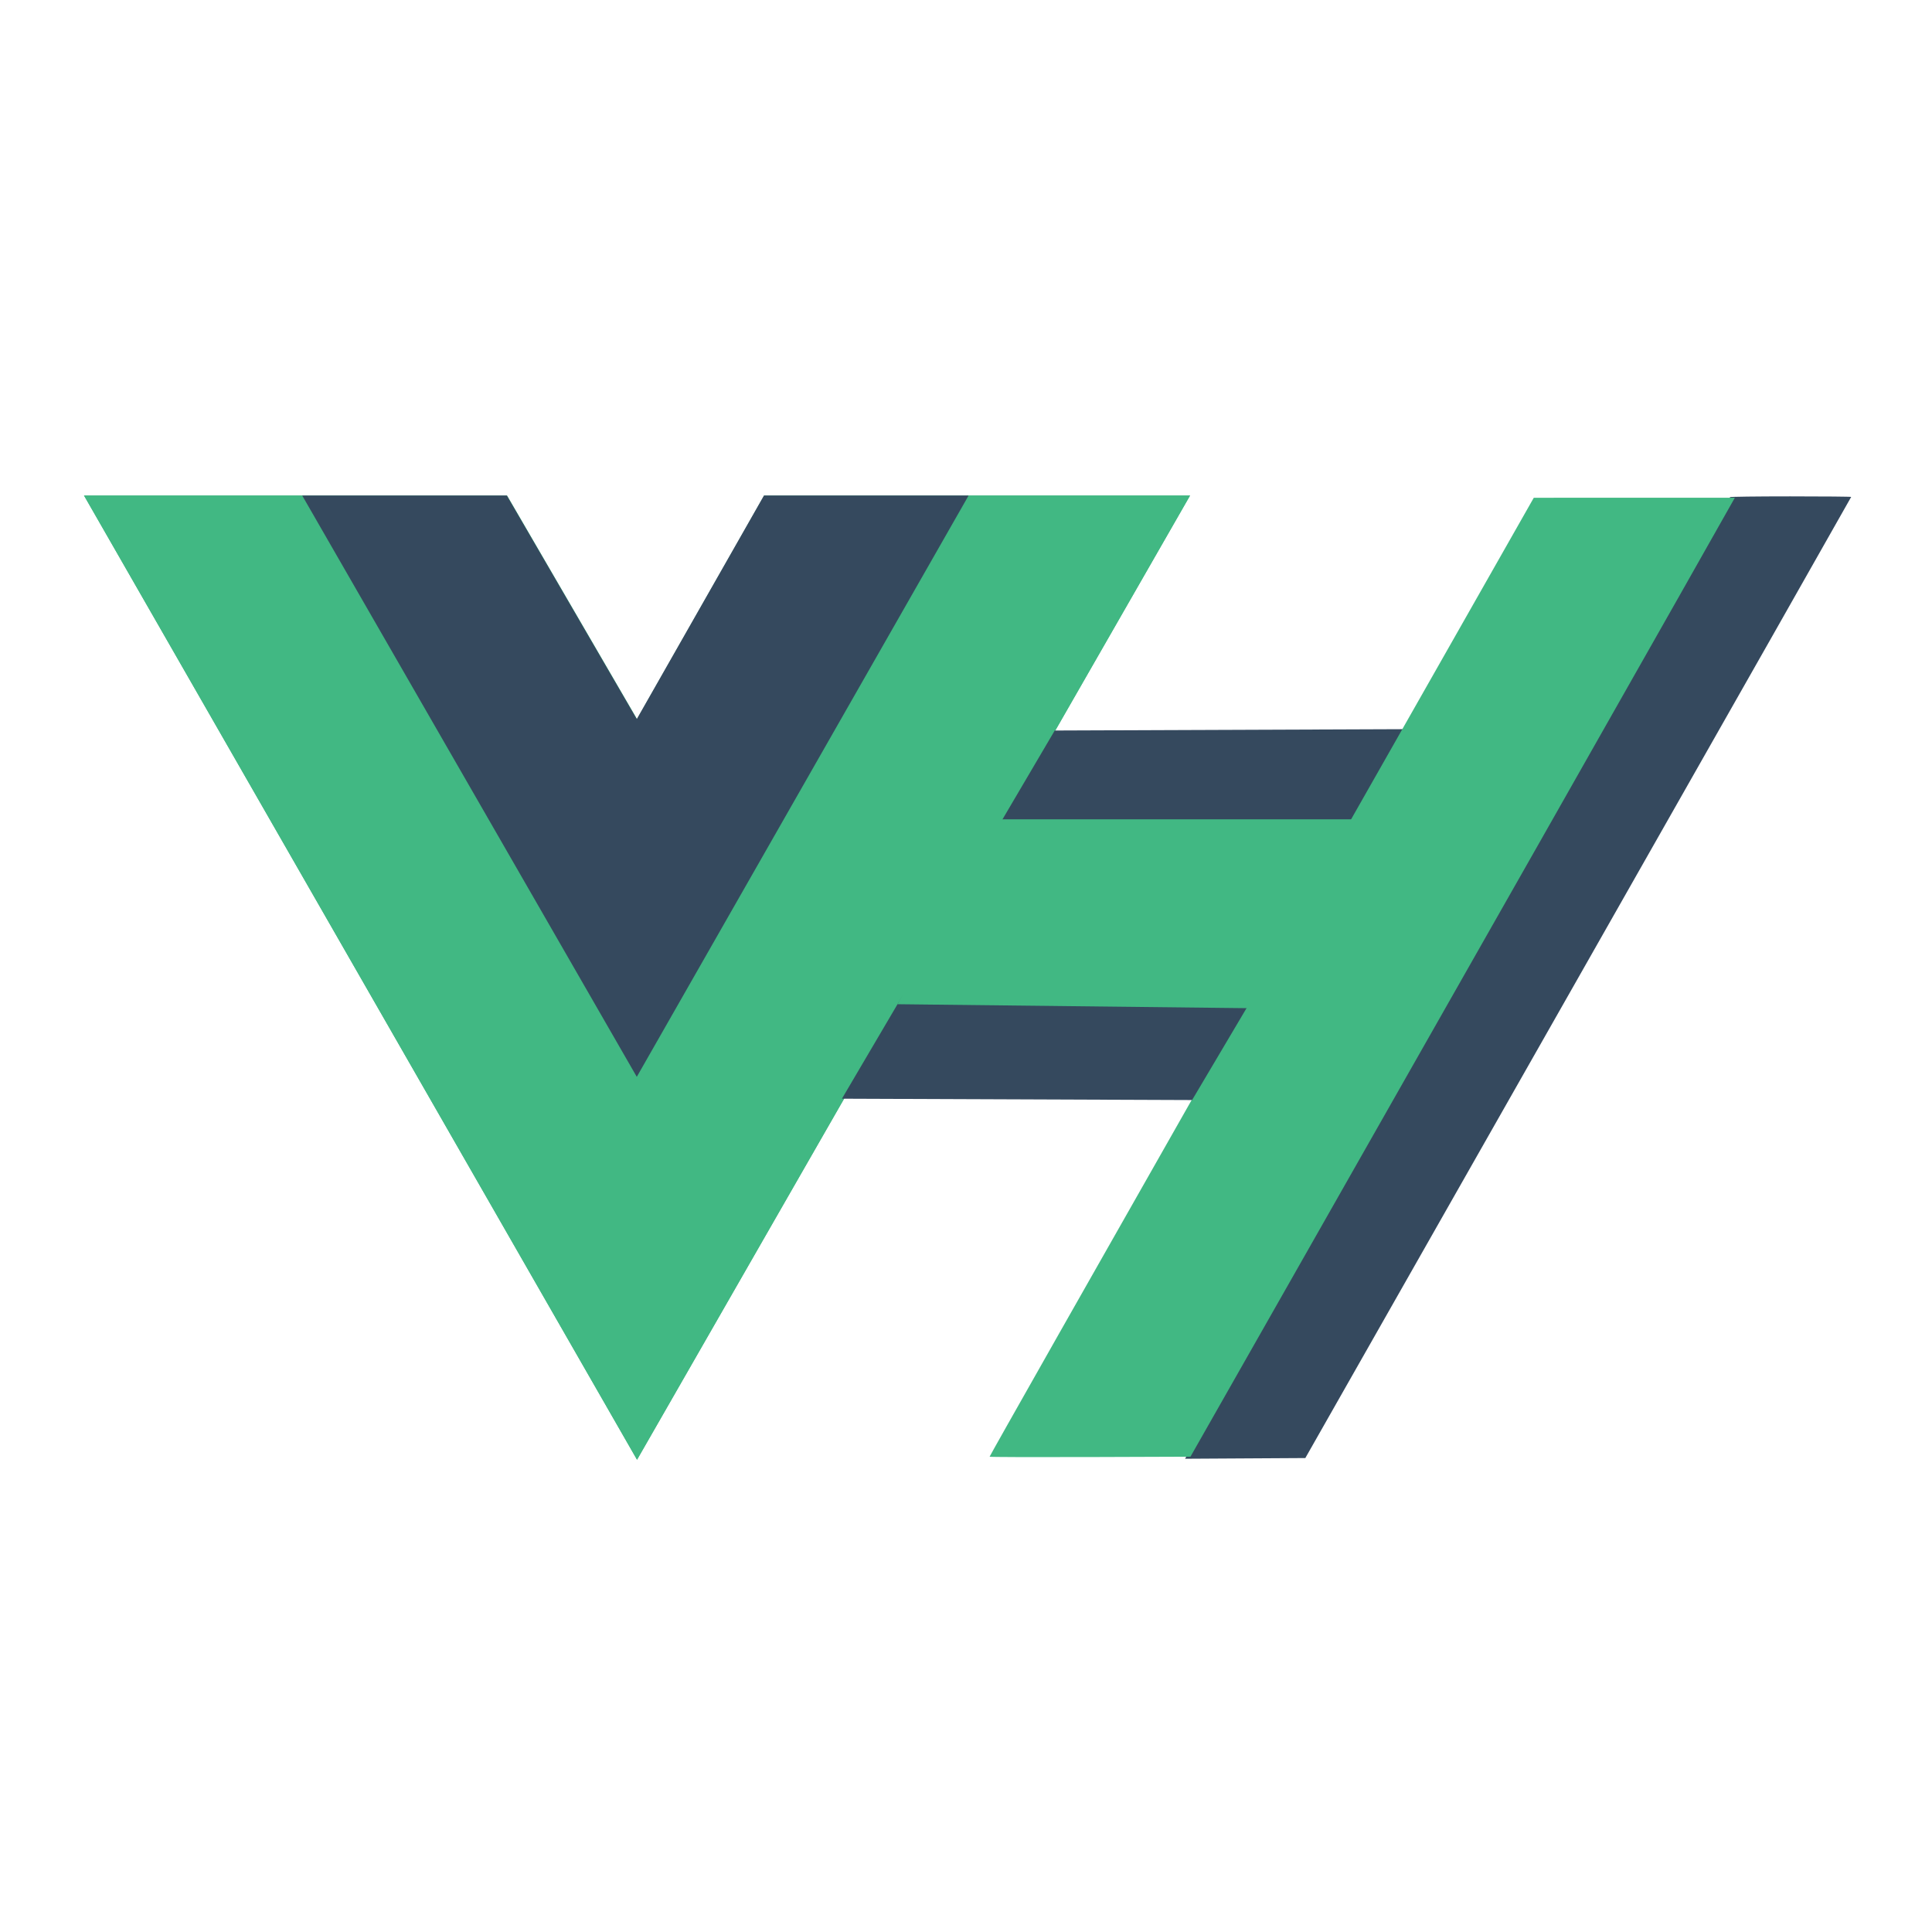
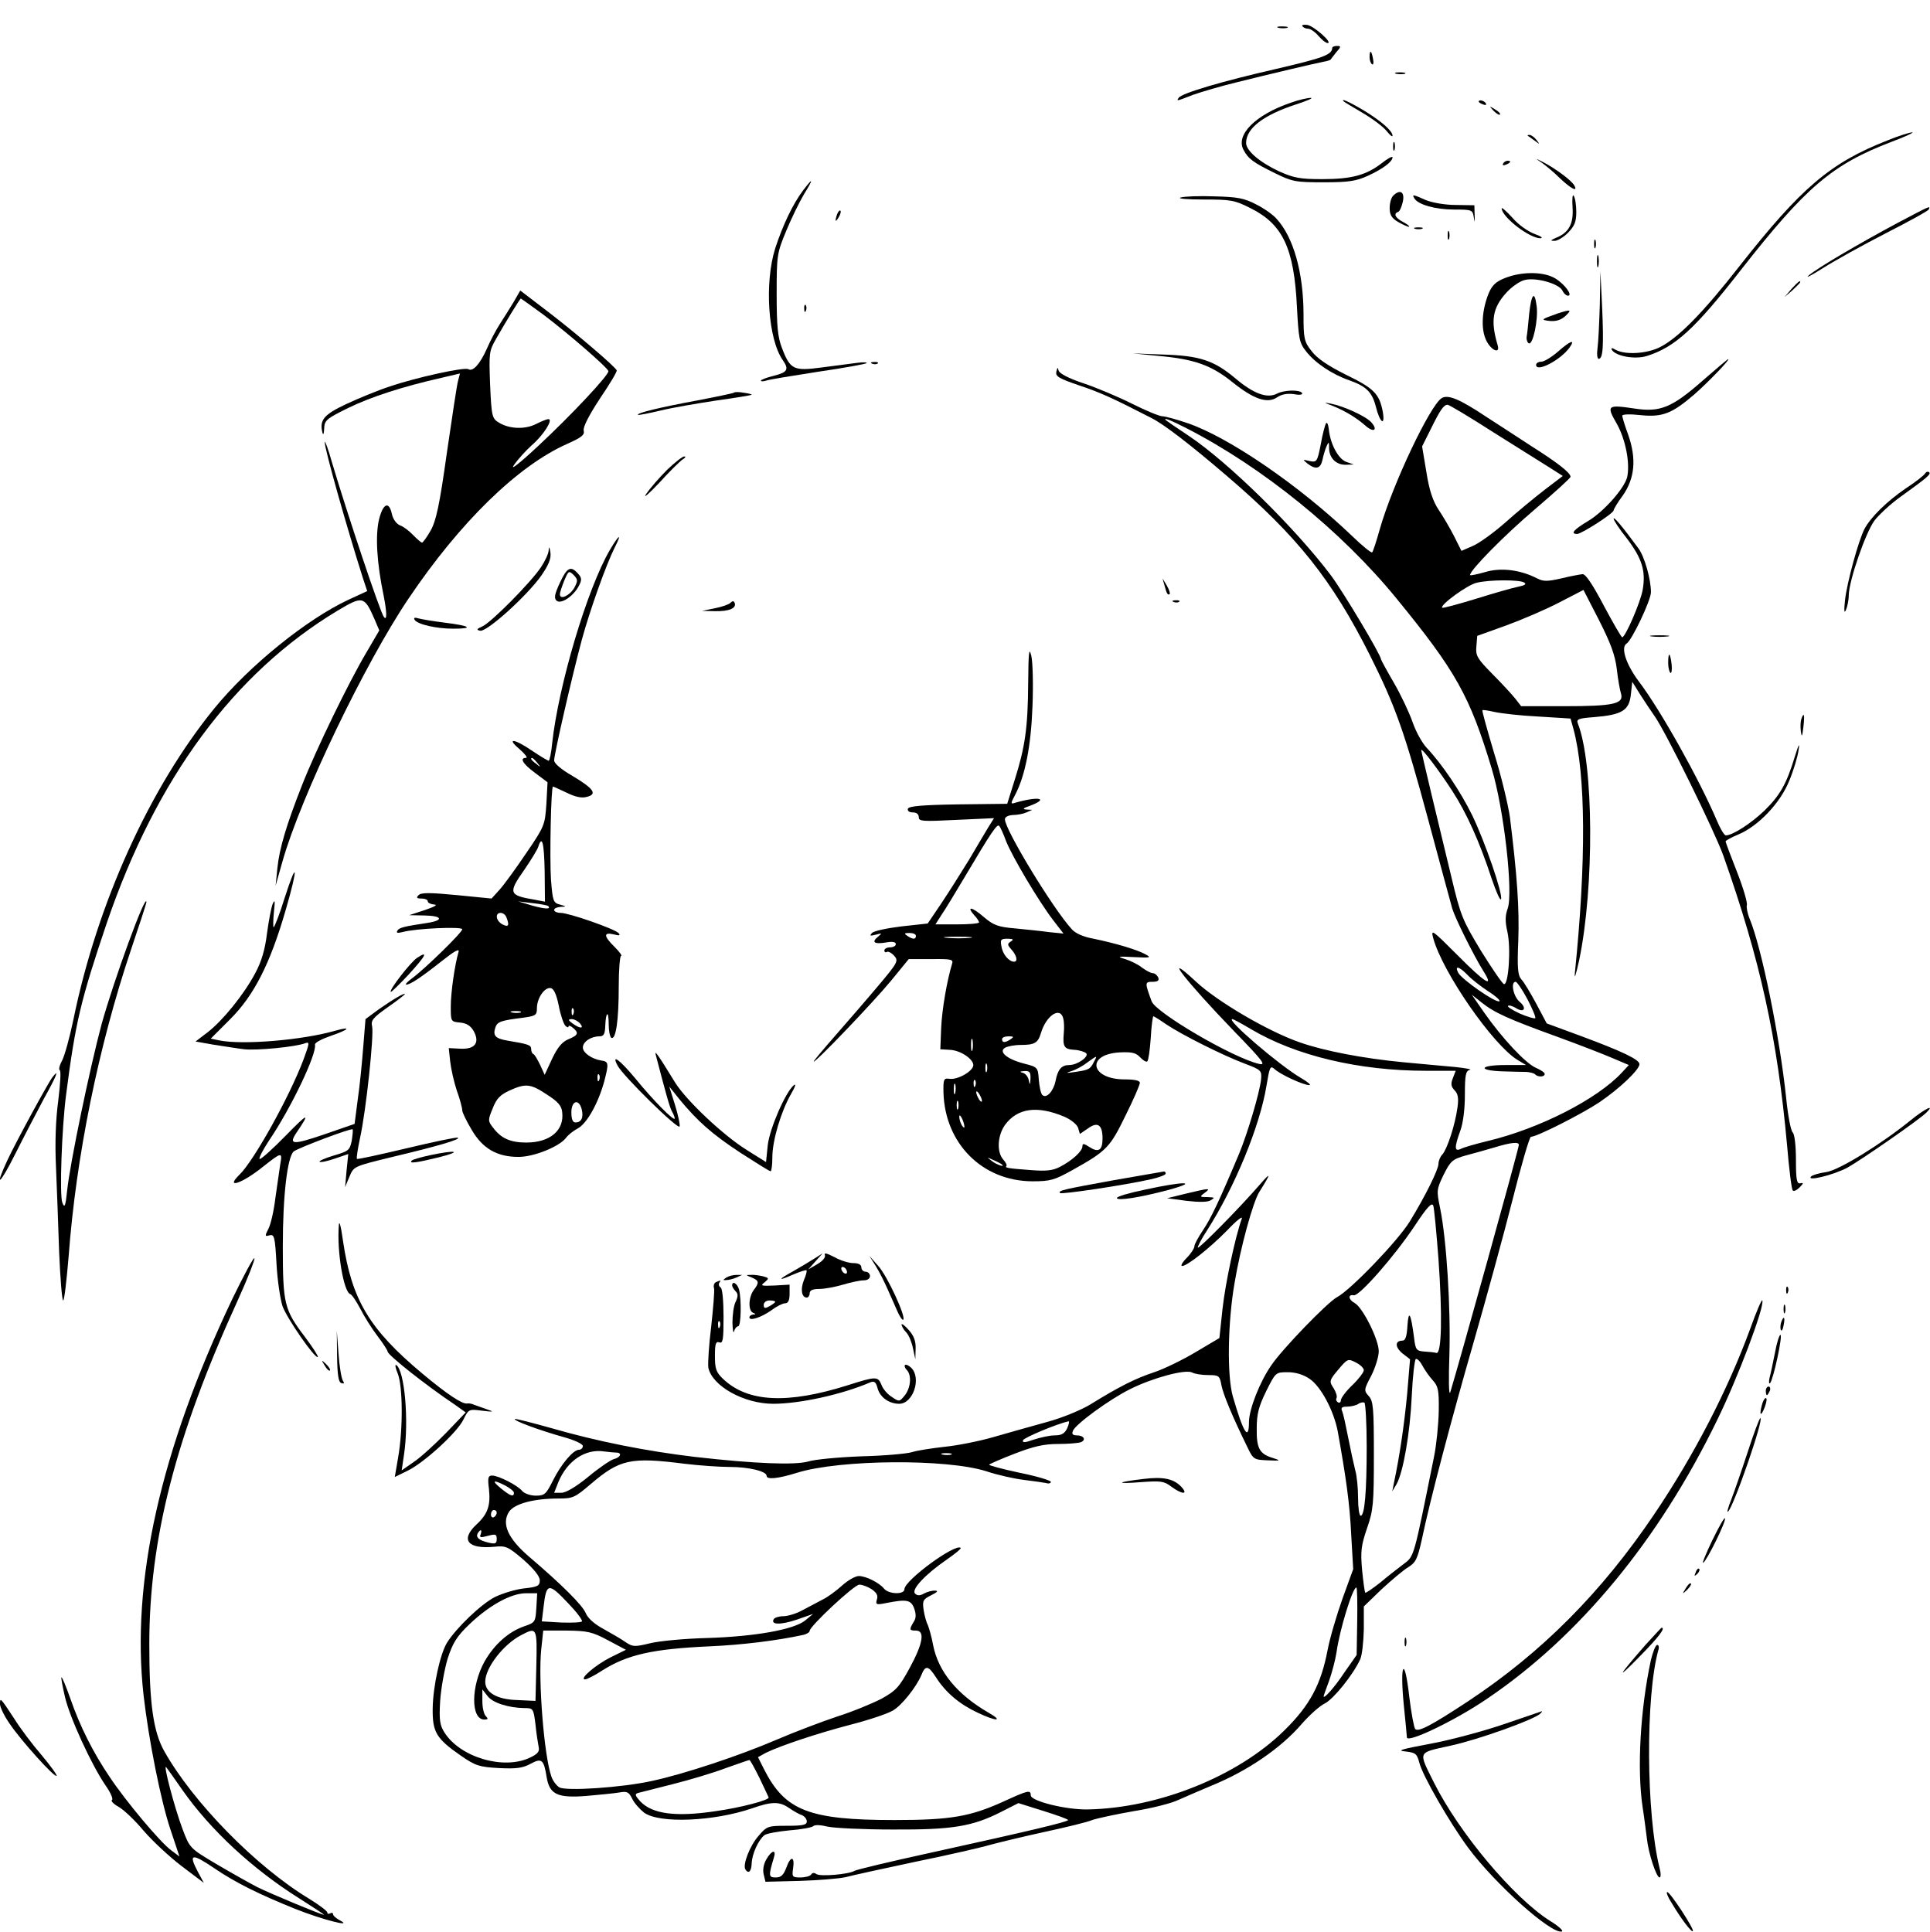
- <svg xmlns="http://www.w3.org/2000/svg" width="1200" height="1200" class="icon" viewBox="0 0 3280.944 2800">
-   <path fill="#41b883" d="M1645.332 601.004h375.675L1081.82 2238.478 142.636 601.004h718.477l220.708 379.704 216.013-379.704z" />
-   <path fill="#41b883" d="M142.636 601.004l939.185 1637.474 939.186-1637.474h-375.675l-563.51 982.484-568.208-982.484z" />
-   <path fill="#35495e" d="M513.188 601.004l568.207 987.23 563.511-987.23h-347.498l-216.013 379.704-220.708-379.704zM1607.792 1311.83l594.678 2.293 187.353-316.325-598.662 2.292zM2198.506 1909.57C2867.436 732.7 2939.502 605.426 2937.874 603.78c-.715-.723 45.303-1.314 102.262-1.314s103.562.428 103.562.951c0 .523-208.57 367.978-463.491 816.567L2216.715 2235.6l-102.1.596-102.102.596z" />
-   <path fill="#41b883" d="M1680.563 2233.328c0-1.34 168.208-298.145 440.375-777.048a4135645.775 4135645.775 0 00337.619-594.19l146.13-257.25 170.746-.04 170.747-.04-5.536 9.741c-3.044 5.358-43.727 77.302-90.407 159.875-85.356 150.992-337.562 595.163-656.602 1156.373l-172 302.559-170.536.588c-93.795.322-170.536.069-170.536-.567z" />
-   <path fill="#35495e" d="M1429.783 1625.351l594.679 2.292 187.353-316.324-598.662 2.292z" />
-   <path fill="#41b883" d="M1524.207 1464.903l608.285 6.877 173.746-320.909h-619.072z" />
+ <svg xmlns="http://www.w3.org/2000/svg" version="1.0" width="672pt" height="673pt" viewBox="0 0 672 673" preserveAspectRatio="xMidYMid meet">
+   <g transform="translate(0,673) scale(0.1,-0.1)" fill="#000000" stroke="none">
+     <path d="M4536 6639 c3 -5 12 -9 20 -9 8 0 24 -11 36 -25 12 -14 26 -25 32 -25 19 0 -46 58 -70 63 -13 2 -21 0 -18 -4z" />
+     <path d="M4453 6633 c9 -2 23 -2 30 0 6 3 -1 5 -18 5 -16 0 -22 -2 -12 -5z" />
+     <path d="M4640 6563 c-1 -24 -32 -35 -195 -73 -188 -43 -331 -85 -340 -101 -8 -12 -8 -12 51 11 29 10 96 30 150 43 120 30 273 66 304 72 13 2 23 6 24 7 1 2 10 13 20 26 17 19 17 22 3 22 -10 0 -17 -3 -17 -7z" />
+     <path d="M4770 6531 c0 -11 4 -22 9 -25 4 -3 6 6 3 19 -5 30 -12 33 -12 6z" />
+     <path d="M4863 6473 c9 -2 23 -2 30 0 6 3 -1 5 -18 5 -16 0 -22 -2 -12 -5z" />
+     <path d="M4495 6372 c-123 -42 -192 -112 -164 -164 17 -32 34 -44 109 -81 61 -30 72 -32 170 -32 88 0 113 4 155 23 52 24 85 49 85 64 0 5 -17 -4 -37 -20 -54 -42 -105 -56 -208 -56 -77 0 -98 4 -150 27 -68 32 -115 72 -115 99 0 51 60 97 173 134 40 13 63 23 52 23 -11 0 -43 -7 -70 -17z" />
+     <path d="M4681 6376 c2 -2 32 -20 66 -40 34 -20 71 -48 82 -62 12 -15 21 -22 21 -17 0 17 -38 50 -98 87 -50 30 -87 47 -71 32z" />
+     <path d="M5150 6376 c0 -2 7 -7 16 -10 8 -3 12 -2 9 4 -6 10 -25 14 -25 6z" />
+     <path d="M5202 6344 c10 -10 20 -16 22 -13 3 3 -5 11 -17 18 -21 13 -21 12 -5 -5z" />
+     <path d="M6574 6241 c-199 -78 -300 -164 -514 -436 -129 -165 -214 -251 -278 -284 -45 -23 -120 -28 -154 -10 -14 8 -18 8 -14 0 14 -22 81 -34 122 -21 98 31 167 94 326 298 228 291 319 369 526 448 48 18 80 33 72 33 -8 0 -47 -12 -86 -28z" />
+     <path d="M5321 6257 c2 -1 13 -9 24 -17 19 -14 19 -14 6 3 -7 9 -18 17 -24 17 -6 0 -8 -1 -6 -3z" />
+     <path d="M4852 6220 c0 -14 2 -19 5 -12 2 6 2 18 0 25 -3 6 -5 1 -5 -13z" />
+     <path d="M5370 6163 c14 -10 42 -33 62 -53 39 -37 65 -51 51 -26 -9 17 -64 58 -108 81 -30 15 -30 15 -5 -2z" />
+     <path d="M5235 6160 c-3 -6 1 -7 9 -4 18 7 21 14 7 14 -6 0 -13 -4 -16 -10z" />
+     <path d="M2798 6068 c-36 -47 -72 -123 -98 -203 -38 -120 -25 -316 26 -389 23 -33 17 -43 -31 -55 -25 -6 -45 -14 -45 -17 0 -3 8 -3 18 0 10 4 92 17 181 31 90 13 166 27 169 30 4 3 -12 4 -33 1 -22 -3 -78 -10 -123 -16 -98 -13 -110 -8 -139 69 -14 36 -18 75 -18 186 0 135 1 143 33 220 18 44 46 101 62 128 34 55 33 61 -2 15z" />
+     <path d="M4852 6048 c-7 -7 -12 -26 -12 -43 0 -23 7 -35 29 -48 16 -9 33 -17 38 -17 4 1 -4 8 -19 16 -29 15 -36 30 -18 36 5 2 12 18 16 36 7 34 -10 44 -34 20z" />
+     <path d="M5477 6008 c4 -58 -13 -89 -59 -107 -18 -8 -19 -10 -5 -10 10 -1 32 12 48 28 23 24 29 38 29 73 0 24 -4 49 -9 56 -4 7 -6 -10 -4 -40z" />
+     <path d="M4112 6042 c-13 -4 23 -7 80 -7 94 0 108 -2 163 -30 113 -56 152 -140 162 -343 6 -112 8 -126 32 -156 31 -40 90 -80 151 -101 59 -21 79 -41 92 -92 14 -56 33 -70 24 -17 -12 62 -30 81 -129 129 -64 32 -100 57 -119 82 -26 33 -28 44 -28 127 0 146 -35 270 -94 334 -11 13 -43 36 -71 50 -42 22 -66 26 -145 28 -52 2 -105 0 -118 -4z" />
+     <path d="M4926 6039 c13 -22 74 -39 138 -39 63 0 65 -1 69 -27 4 -21 4 -19 3 7 l-1 35 -65 1 c-37 0 -82 8 -104 17 -45 20 -49 21 -40 6z" />
+     <path d="M5230 6004 c2 -31 97 -104 135 -104 11 1 2 7 -20 15 -22 8 -57 32 -77 56 -21 23 -38 38 -38 33z" />
+     <path d="M6610 5954 c-140 -75 -279 -157 -310 -183 -14 -12 8 -1 49 25 41 26 140 81 220 122 80 41 148 78 149 83 5 13 6 13 -108 -47z" />
+     <path d="M2916 5985 c-9 -26 -7 -32 5 -12 6 10 9 21 6 23 -2 3 -7 -2 -11 -11z" />
+     <path d="M4928 5933 c6 -2 18 -2 25 0 6 3 1 5 -13 5 -14 0 -19 -2 -12 -5z" />
+     <path d="M5042 5910 c0 -14 2 -19 5 -12 2 6 2 18 0 25 -3 6 -5 1 -5 -13z" />
+     <path d="M5552 5880 c0 -14 2 -19 5 -12 2 6 2 18 0 25 -3 6 -5 1 -5 -13z" />
+     <path d="M5562 5820 c0 -19 2 -27 5 -17 2 9 2 25 0 35 -3 9 -5 1 -5 -18z" />
+     <path d="M5243 5762 c-31 -12 -45 -24 -57 -51 -25 -60 -29 -126 -10 -166 17 -36 50 -50 40 -17 -25 84 -18 129 30 182 19 21 49 42 66 45 39 9 116 -13 129 -36 5 -11 14 -19 20 -19 18 0 -11 40 -44 60 -39 24 -115 25 -174 2z" />
+     <path d="M5572 5670 c-2 -63 -5 -132 -8 -152 -3 -22 -1 -38 4 -38 15 0 18 43 12 180 l-6 125 -2 -115z" />
+     <path d="M6239 5723 l-24 -28 28 24 c15 14 27 26 27 28 0 8 -8 1 -31 -24z" />
+     <path d="M1789 5678 c-13 -22 -35 -56 -47 -75 -13 -20 -34 -59 -46 -87 -24 -54 -49 -82 -65 -72 -13 8 -182 -29 -273 -60 -40 -13 -108 -41 -151 -61 -79 -37 -95 -56 -84 -100 3 -10 5 -5 6 13 1 30 7 35 84 73 78 38 188 74 325 105 l64 15 -7 -27 c-4 -15 -21 -128 -39 -252 -25 -179 -37 -234 -56 -268 -13 -23 -27 -42 -30 -42 -4 0 -17 12 -31 26 -13 14 -34 30 -46 34 -12 5 -24 21 -28 39 -10 47 -31 38 -45 -19 -13 -55 -8 -149 16 -264 12 -60 12 -90 1 -75 -13 16 -129 364 -181 539 -13 47 -25 78 -25 70 -1 -22 77 -298 134 -477 l14 -42 -65 -30 c-146 -68 -346 -230 -467 -378 -226 -277 -408 -679 -491 -1083 -13 -63 -31 -128 -40 -145 -9 -16 -12 -31 -8 -33 5 -1 2 -48 -5 -105 -9 -67 -12 -147 -8 -232 3 -71 8 -205 11 -297 4 -93 10 -168 14 -168 4 0 12 69 19 153 26 349 104 731 216 1065 30 89 55 165 55 170 -2 34 -113 -271 -156 -425 -41 -153 -110 -484 -120 -579 -6 -57 -9 -64 -17 -43 -10 26 -2 257 13 374 33 256 51 330 142 600 172 504 443 871 804 1088 87 52 93 51 128 -29 l17 -40 -45 -77 c-61 -103 -175 -337 -224 -462 -54 -137 -79 -220 -86 -290 l-6 -60 24 85 c64 225 287 690 439 915 179 266 381 463 553 539 49 22 61 31 57 46 -3 12 18 53 56 111 34 50 61 95 59 99 -6 13 -134 123 -234 200 l-102 78 -23 -40z m102 -43 c89 -67 227 -187 228 -198 1 -14 -128 -152 -244 -260 -64 -60 -100 -88 -85 -67 13 19 41 50 62 69 41 35 76 91 58 91 -6 0 -25 -8 -43 -17 -37 -19 -91 -18 -128 4 -25 15 -27 20 -32 132 -4 111 -4 118 21 161 31 55 83 140 86 140 1 0 36 -25 77 -55z" />
+     <path d="M5326 5638 c-3 -35 -7 -72 -9 -82 -1 -10 3 -20 8 -22 14 -6 33 83 27 129 -7 56 -18 45 -26 -25z" />
+     <path d="M2801 5654 c0 -11 3 -14 6 -6 3 7 2 16 -1 19 -3 4 -6 -2 -5 -13z" />
+     <path d="M5425 5638 c-59 -21 -60 -22 -28 -26 23 -2 39 3 55 17 24 23 19 24 -27 9z" />
+     <path d="M5426 5505 c-22 -19 -48 -35 -58 -35 -10 0 -18 -5 -18 -11 0 -28 86 17 117 61 21 30 2 23 -41 -15z" />
+     <path d="M4037 5490 c122 -11 182 -32 255 -91 75 -60 122 -76 156 -53 16 11 36 14 59 11 20 -4 31 -2 28 4 -8 12 -62 11 -87 -2 -34 -18 -81 -1 -143 51 -77 65 -126 81 -255 85 l-105 4 92 -9z" />
+     <path d="M5930 5404 c-107 -94 -148 -111 -238 -97 -94 14 -98 11 -61 -53 31 -55 47 -139 36 -187 -11 -40 -82 -120 -136 -152 -50 -30 -63 -45 -38 -45 15 0 127 72 127 82 0 4 14 28 32 52 42 60 48 128 19 211 -12 32 -21 63 -21 67 0 5 28 6 63 2 77 -8 110 5 188 72 48 42 128 125 118 123 -2 0 -42 -34 -89 -75z" />
+     <path d="M3038 5463 c7 -3 16 -2 19 1 4 3 -2 6 -13 5 -11 0 -14 -3 -6 -6z" />
+     <path d="M3679 5435 c-3 -16 8 -23 78 -47 73 -24 123 -47 253 -114 44 -22 136 -93 262 -201 247 -211 367 -363 499 -625 90 -180 121 -268 204 -576 41 -152 78 -290 83 -307 11 -36 75 -164 108 -217 40 -63 7 -43 -91 56 -88 88 -92 91 -83 57 33 -119 207 -370 293 -423 l30 -18 -72 0 c-90 0 -99 -19 -10 -22 34 -1 72 -2 84 -2 11 -1 25 -4 29 -8 10 -11 34 -10 34 1 0 5 -14 14 -30 21 -36 15 -118 103 -181 193 l-43 62 34 -27 c45 -36 94 -58 265 -120 77 -28 164 -62 194 -75 l54 -23 -24 -26 c-86 -93 -288 -196 -469 -239 -41 -10 -83 -22 -92 -27 -23 -11 -23 5 -2 63 10 27 16 76 16 126 0 68 3 83 17 86 9 2 -13 6 -49 10 -36 3 -119 11 -185 17 -136 13 -273 39 -358 69 -110 38 -287 142 -361 211 -125 116 -36 2 134 -174 99 -102 111 -118 85 -112 -91 21 -359 178 -374 218 -24 65 -24 68 3 68 18 0 24 4 20 15 -4 8 -12 15 -19 15 -7 0 -23 9 -37 19 -13 11 -40 24 -59 30 -30 9 -27 10 30 7 59 -3 62 -2 40 10 -29 16 -103 38 -180 54 -35 6 -64 19 -76 33 -66 72 -233 347 -233 383 0 8 11 14 28 15 15 0 36 4 47 9 l20 9 -20 1 c-15 1 -12 5 12 13 69 26 30 34 -50 11 -18 -6 -18 -4 -1 28 35 67 55 171 60 308 3 75 1 153 -4 175 -8 33 -10 15 -11 -95 -1 -156 -11 -223 -47 -337 l-26 -83 -171 -2 c-125 -2 -171 -6 -175 -15 -2 -8 5 -13 17 -13 13 0 21 -6 21 -17 0 -14 13 -15 131 -9 l131 6 -20 -32 c-11 -18 -41 -69 -67 -113 -27 -44 -70 -112 -96 -151 l-48 -71 -91 -10 c-50 -6 -97 -16 -103 -23 -9 -10 -7 -11 13 -6 23 6 23 6 8 -7 -24 -19 -13 -27 28 -20 22 4 34 2 34 -6 0 -6 -9 -11 -20 -11 -11 0 -20 -5 -20 -11 0 -5 4 -8 9 -5 4 3 16 -3 25 -13 16 -18 14 -23 -57 -107 -41 -49 -109 -127 -150 -174 -41 -47 -74 -86 -73 -88 5 -5 205 204 268 280 l63 77 78 0 c70 1 78 -1 73 -16 -18 -60 -35 -158 -38 -223 l-3 -75 32 -2 c37 -1 82 -31 83 -53 0 -21 -54 -52 -83 -48 -20 3 -22 -1 -21 -48 5 -177 135 -308 309 -309 63 0 77 4 140 39 120 67 131 79 185 190 28 56 50 107 50 114 0 8 -18 12 -53 12 -119 0 -136 87 -18 94 43 2 57 -1 72 -17 10 -11 22 -18 25 -14 4 4 9 40 12 82 2 41 7 75 9 75 2 0 23 -13 46 -29 54 -36 195 -107 272 -136 58 -22 60 -24 57 -56 -5 -46 -47 -187 -76 -257 -71 -169 -99 -227 -126 -267 -16 -24 -30 -49 -30 -56 0 -7 -12 -26 -27 -41 -15 -15 -22 -28 -16 -28 18 0 96 62 157 124 32 34 55 52 51 41 -23 -64 -57 -224 -67 -313 l-11 -103 -81 -48 c-45 -27 -110 -59 -146 -71 -66 -22 -120 -49 -222 -112 -31 -19 -98 -47 -150 -61 -51 -14 -136 -38 -188 -53 -52 -15 -129 -30 -172 -34 -42 -5 -91 -12 -110 -18 -18 -6 -98 -13 -178 -15 -80 -3 -163 -11 -185 -18 -46 -13 -185 -8 -395 16 -169 20 -340 54 -499 100 -68 19 -126 34 -128 32 -5 -6 88 -40 170 -63 37 -10 67 -24 67 -31 0 -7 -6 -13 -13 -13 -20 0 -62 -49 -91 -107 -24 -48 -29 -53 -60 -53 -18 0 -39 7 -47 16 -16 20 -83 54 -105 54 -14 0 -16 -8 -11 -47 6 -57 -4 -87 -43 -123 -58 -54 -31 -87 62 -78 40 4 47 1 101 -45 37 -33 57 -58 57 -72 0 -19 -7 -23 -54 -28 -29 -3 -75 -17 -102 -30 -49 -25 -135 -108 -167 -159 -24 -39 -49 -152 -50 -230 -1 -81 12 -104 97 -163 52 -36 64 -40 134 -44 60 -3 83 0 110 15 39 21 46 15 56 -47 10 -60 38 -73 139 -65 45 4 96 9 114 12 27 5 33 2 45 -22 7 -15 26 -36 41 -48 53 -39 243 -31 377 15 68 24 95 24 128 1 15 -10 35 -22 45 -25 9 -4 17 -13 17 -22 0 -12 -14 -15 -69 -15 -66 0 -70 -1 -99 -35 -30 -34 -56 -100 -46 -117 11 -17 21 -7 22 21 1 32 23 81 44 98 7 6 46 13 87 17 41 3 79 10 84 15 5 5 26 4 50 -2 23 -5 125 -10 227 -10 206 -1 276 10 378 62 l59 30 86 -27 c48 -15 87 -29 87 -32 0 -6 -129 -37 -484 -115 -137 -30 -254 -58 -260 -62 -19 -12 -120 -21 -133 -11 -7 5 -14 5 -18 -2 -3 -5 -20 -10 -37 -10 -28 0 -30 2 -26 30 7 44 -8 47 -23 5 -10 -27 -19 -35 -37 -35 -25 0 -26 5 -7 68 10 31 -7 28 -26 -5 -10 -17 -13 -38 -9 -53 l6 -25 119 3 c66 2 138 8 160 13 22 6 132 30 245 54 113 23 230 50 260 59 30 8 116 29 190 45 74 16 148 34 164 41 17 6 82 20 145 31 63 10 133 28 155 39 23 10 75 33 116 50 125 51 241 130 314 215 27 31 63 63 80 71 30 15 98 99 123 153 7 14 12 62 13 106 l0 79 62 60 c35 32 76 67 93 77 26 16 32 29 47 96 28 135 103 419 182 693 42 146 102 365 133 487 31 123 60 223 65 223 21 0 178 80 238 120 71 48 140 114 140 133 0 16 -58 44 -209 100 l-114 42 -36 68 c-20 37 -43 76 -52 85 -13 15 -15 39 -11 137 4 110 -4 225 -29 427 -6 43 -30 144 -55 224 -24 81 -43 148 -41 150 1 2 20 -1 42 -6 22 -5 91 -13 153 -16 l112 -7 10 -36 c43 -159 45 -460 5 -851 -2 -25 4 -4 15 45 53 254 51 686 -5 826 -5 14 4 17 58 21 96 8 121 23 127 78 l5 45 28 -45 c16 -25 38 -58 50 -75 39 -55 208 -399 239 -485 129 -365 188 -635 222 -1008 7 -84 16 -156 20 -159 4 -4 14 1 24 11 14 14 14 17 2 14 -12 -2 -15 12 -15 82 0 51 -5 89 -11 95 -7 6 -17 60 -23 120 -23 218 -86 525 -127 624 -8 19 -12 41 -10 48 3 7 -12 59 -34 115 -22 56 -40 104 -40 107 0 3 20 14 44 24 70 29 147 110 178 188 15 36 29 83 32 105 5 29 1 23 -13 -22 -29 -96 -52 -135 -106 -188 -47 -45 -111 -86 -134 -86 -6 0 -20 24 -32 53 -60 141 -195 383 -271 483 -45 60 -64 119 -43 132 18 10 85 151 85 179 0 45 -22 123 -43 152 -58 79 -87 113 -87 104 0 -5 20 -36 45 -67 54 -71 68 -115 56 -182 -9 -46 -60 -163 -71 -164 -3 0 -32 50 -64 110 -39 74 -63 110 -74 110 -9 -1 -43 -7 -75 -15 -49 -11 -62 -11 -85 1 -57 29 -125 38 -180 21 -29 -8 -52 -13 -52 -10 0 17 119 138 226 229 68 58 124 109 124 113 0 14 -45 49 -135 106 -49 32 -121 79 -160 104 -90 60 -132 78 -154 64 -40 -25 -170 -298 -215 -455 -12 -43 -24 -80 -27 -82 -3 -3 -35 23 -71 58 -183 175 -428 343 -572 392 -38 13 -78 24 -88 24 -10 0 -58 20 -106 44 -48 24 -124 56 -169 71 -51 17 -83 34 -86 44 -3 13 -4 12 -8 -4z m1524 -212 c84 -53 172 -108 196 -123 l44 -28 -63 -48 c-35 -27 -97 -78 -137 -114 -41 -36 -92 -73 -114 -82 l-39 -17 -26 52 c-15 29 -39 70 -54 92 -19 29 -32 66 -42 130 l-15 90 30 60 c33 67 45 85 59 85 5 0 77 -43 161 -97z m-1070 15 c265 -136 540 -359 731 -593 206 -252 255 -339 331 -591 43 -141 76 -434 56 -489 -9 -25 -9 -45 -1 -81 13 -56 4 -187 -12 -182 -6 2 -42 55 -80 116 -64 106 -71 122 -103 257 -19 80 -51 211 -70 291 -19 80 -35 148 -35 151 0 11 62 -71 108 -142 50 -77 95 -177 137 -305 16 -47 30 -79 33 -72 6 20 -55 197 -100 291 -41 84 -106 180 -159 236 -16 17 -38 57 -49 89 -11 32 -40 94 -65 137 -25 43 -45 80 -45 82 0 15 -131 234 -174 292 -125 166 -357 394 -496 487 -41 27 -77 52 -79 54 -12 12 17 0 72 -28z m1175 -537 c10 -6 3 -10 -21 -15 -20 -4 -86 -23 -147 -42 -62 -19 -114 -33 -117 -31 -9 9 88 80 120 87 45 11 149 11 165 1z m323 -301 c4 -36 11 -75 15 -87 10 -35 -28 -43 -197 -43 l-151 0 -21 27 c-12 15 -48 54 -80 86 -52 53 -58 63 -55 95 l3 37 100 36 c55 20 139 56 185 80 l85 44 54 -105 c40 -79 56 -121 62 -170z m-2127 -600 c22 -55 112 -207 163 -274 l37 -48 -50 5 c-27 4 -80 9 -119 13 -59 5 -75 11 -109 40 -40 35 -62 39 -33 6 10 -10 17 -22 17 -25 0 -4 -34 -7 -76 -7 l-76 0 21 33 c12 17 47 75 78 127 97 164 116 191 123 183 4 -4 15 -28 24 -53z m-314 -330 c0 -13 -11 -13 -30 0 -12 8 -11 10 8 10 12 0 22 -4 22 -10z m188 -7 c-21 -2 -57 -2 -80 0 -24 2 -7 4 37 4 44 0 63 -2 43 -4z m142 -13 c-12 -8 -12 -11 3 -28 18 -20 23 -42 9 -42 -18 0 -40 26 -44 53 -5 24 -2 27 21 27 20 0 23 -3 11 -10z m1591 -116 c13 -14 46 -40 72 -57 27 -17 44 -33 39 -35 -15 -5 -130 76 -143 99 -14 27 3 23 32 -7z m209 -85 c17 -33 30 -63 27 -66 -3 -2 -27 5 -53 16 -26 12 -45 24 -42 27 4 3 15 0 27 -7 29 -19 40 -1 14 21 -22 18 -33 70 -14 70 4 0 23 -27 41 -61z m-1617 -66 c3 -10 4 -33 2 -52 -4 -47 1 -56 37 -58 17 -1 36 -7 41 -12 11 -11 -30 -41 -59 -41 -27 0 -40 -15 -48 -57 -8 -36 -32 -61 -46 -47 -5 5 -10 29 -12 53 -3 43 -4 44 -51 56 -59 15 -90 41 -67 55 8 5 33 10 55 10 48 0 60 7 70 40 18 62 67 95 78 53z m654 -38 c157 -93 376 -145 610 -145 l103 0 -10 -26 c-8 -20 -6 -29 6 -42 12 -12 15 -27 10 -61 -8 -59 -35 -142 -52 -162 -8 -8 -14 -23 -14 -33 0 -20 -46 -113 -100 -201 -41 -67 -206 -239 -254 -264 -33 -18 -191 -181 -229 -238 -40 -58 -76 -151 -77 -195 0 -70 -19 -41 -56 87 -21 72 -18 260 6 397 21 125 64 281 86 316 41 65 42 72 3 27 -68 -79 -212 -225 -217 -221 -2 2 12 30 32 60 97 152 184 363 207 504 11 66 13 71 28 58 20 -19 101 -56 121 -56 8 0 -5 11 -29 25 -74 43 -263 205 -239 205 4 0 33 -16 65 -35z m-970 -72 c-3 -10 -5 -2 -5 17 0 19 2 27 5 18 2 -10 2 -26 0 -35z m133 37 c-19 -13 -30 -13 -30 0 0 6 10 10 23 10 18 0 19 -2 7 -10z m290 -79 c-13 -26 -18 -28 -65 -35 -33 -5 -35 -4 -13 3 16 5 40 18 55 30 35 25 36 26 23 2z m-373 -33 c-3 -7 -5 -2 -5 12 0 14 2 19 5 13 2 -7 2 -19 0 -25z m152 -25 c-1 -23 -2 -24 -6 -6 -2 12 -12 24 -21 26 -12 3 -10 5 6 6 18 1 22 -4 21 -26z m-192 -25 c-3 -8 -6 -5 -6 6 -1 11 2 17 5 13 3 -3 4 -12 1 -19z m-70 -25 c-3 -10 -5 -4 -5 12 0 17 2 24 5 18 2 -7 2 -21 0 -30z m93 -28 c0 -5 -5 -3 -10 5 -5 8 -10 20 -10 25 0 6 5 3 10 -5 5 -8 10 -19 10 -25z m-83 -27 c-3 -7 -5 -2 -5 12 0 14 2 19 5 13 2 -7 2 -19 0 -25z m370 -28 c23 -10 44 -27 48 -39 l6 -21 28 19 c34 25 51 13 51 -35 0 -41 -14 -50 -45 -30 -20 13 -25 14 -25 3 0 -17 -36 -50 -79 -72 -25 -13 -49 -15 -100 -11 -81 6 -92 8 -86 14 3 3 -2 13 -11 23 -23 26 -20 83 6 120 43 59 112 69 207 29z m-348 -35 c0 -5 -4 -3 -9 5 -5 8 -9 22 -9 30 0 16 17 -16 18 -35z m1931 -63 c0 -13 -212 -775 -239 -862 -5 -14 -6 45 -3 130 5 165 -10 402 -32 510 -13 63 -13 66 12 118 24 48 31 54 77 67 27 7 73 20 100 28 59 18 85 20 85 9z m-1801 -68 c14 -12 -19 -1 -35 12 -18 14 -18 14 6 3 14 -6 27 -13 29 -15z m1521 -330 c14 -197 11 -330 -7 -327 -6 2 -25 4 -42 5 -28 2 -31 6 -36 48 -11 85 -19 100 -23 43 -2 -37 -7 -53 -17 -53 -27 0 -27 -22 -1 -44 l27 -21 -10 -120 c-10 -106 -26 -216 -46 -310 l-6 -30 15 25 c23 41 47 176 53 308 3 67 10 125 14 128 5 2 15 -8 23 -23 8 -15 24 -38 36 -51 19 -21 22 -34 21 -107 -1 -47 -8 -117 -16 -157 -72 -357 -69 -348 -106 -376 -19 -14 -56 -43 -82 -65 -27 -21 -50 -37 -52 -35 -2 2 -7 38 -11 79 -6 66 -3 86 17 145 22 63 24 85 24 255 0 165 -2 189 -18 206 -17 19 -17 22 9 71 14 28 26 66 26 85 0 41 -56 153 -84 168 -22 12 -24 31 -3 27 19 -4 142 136 213 243 43 65 59 82 64 69 3 -9 11 -93 18 -186z m-260 -387 c0 -7 -18 -31 -40 -52 -22 -21 -40 -45 -40 -53 0 -7 -5 -10 -10 -7 -6 4 -8 10 -5 15 3 5 -2 21 -10 34 -16 24 -16 27 16 65 32 38 34 39 61 25 16 -8 28 -20 28 -27z m-542 -17 c37 0 40 -2 46 -35 6 -32 39 -111 90 -215 21 -44 23 -45 72 -47 45 -2 46 -1 18 8 -47 14 -58 33 -57 103 0 51 7 77 33 130 33 66 33 66 75 66 27 0 54 -8 76 -23 39 -26 84 -110 98 -182 29 -162 42 -253 47 -360 l7 -121 -37 -102 c-20 -56 -44 -137 -52 -179 -23 -121 -62 -194 -152 -282 -161 -158 -436 -269 -682 -274 -76 -2 -200 29 -200 49 0 20 -9 18 -96 -22 -115 -52 -183 -64 -379 -64 -298 0 -381 33 -454 177 l-21 42 27 15 c51 25 177 67 291 97 63 16 130 38 151 50 31 17 83 83 100 124 14 35 24 34 51 -8 34 -53 81 -93 145 -123 65 -31 92 -31 38 0 -109 63 -175 143 -193 235 -5 28 -14 59 -18 69 -5 9 -12 33 -15 53 -5 33 -2 38 26 52 22 11 26 16 14 16 -10 1 -28 -4 -39 -10 -14 -8 -23 -8 -31 0 -14 14 36 67 110 118 29 20 51 38 49 41 -18 17 -196 -113 -196 -144 0 -19 -54 -18 -71 2 -17 21 -63 44 -88 44 -12 0 -38 -15 -58 -33 -21 -19 -51 -41 -68 -49 -16 -9 -48 -25 -70 -37 -21 -12 -52 -21 -67 -21 -15 0 -30 -5 -33 -10 -12 -20 23 -21 80 -2 l57 20 -28 -23 c-40 -32 -176 -56 -344 -61 -74 -2 -162 -10 -195 -18 -54 -13 -61 -13 -85 3 -14 10 -48 30 -77 46 -32 17 -56 38 -63 56 -12 28 -82 98 -198 197 -73 63 -96 114 -69 156 19 28 86 46 172 46 50 0 57 3 112 50 102 87 139 95 328 71 50 -6 120 -11 156 -11 67 0 129 -15 129 -31 0 -14 40 -10 107 11 149 46 520 49 658 5 39 -13 97 -26 130 -30 33 -4 68 -9 78 -11 9 -3 17 -1 17 4 0 5 -50 20 -110 32 -61 13 -108 26 -105 28 3 3 44 21 91 39 65 25 101 33 149 33 35 0 70 3 79 6 20 8 11 24 -14 24 -14 0 -18 5 -13 16 9 23 128 110 199 145 80 40 193 70 216 58 9 -5 34 -9 56 -9z m552 -249 c0 -158 -7 -241 -21 -241 -5 0 -9 28 -9 61 0 34 -4 78 -10 98 -5 20 -16 70 -24 111 -8 41 -17 83 -21 93 -6 13 -2 17 16 17 13 0 31 4 39 9 8 6 18 7 22 5 4 -3 8 -72 8 -153z m-1043 64 c-9 -19 -20 -25 -43 -25 -17 0 -50 -7 -74 -15 -31 -11 -40 -11 -37 -2 3 9 120 58 159 66 3 0 1 -10 -5 -24z m-1571 -85 c22 0 16 -17 -9 -23 -12 -4 -52 -31 -89 -62 -43 -35 -77 -55 -93 -55 l-25 0 15 38 c31 74 94 116 159 106 16 -2 35 -4 42 -4z m1167 -7 c-7 -2 -21 -2 -30 0 -10 3 -4 5 12 5 17 0 24 -2 18 -5z m-1553 -108 c17 -9 30 -20 30 -25 0 -16 -13 -11 -45 15 -34 28 -28 32 15 10z m-30 -94 c0 -6 -4 -13 -10 -16 -5 -3 -10 1 -10 9 0 9 5 16 10 16 6 0 10 -4 10 -9z m-56 -76 c-5 -11 0 -12 25 -5 27 7 31 6 31 -11 0 -16 -5 -18 -27 -13 -35 8 -47 19 -39 33 10 16 16 13 10 -4z m1362 -191 c17 -12 23 -22 18 -36 -5 -18 -2 -19 33 -12 71 14 86 11 97 -19 7 -20 7 -34 -2 -47 -16 -27 -15 -30 8 -30 32 0 25 -44 -21 -129 -37 -68 -48 -80 -98 -108 -31 -16 -100 -45 -154 -62 -54 -18 -149 -54 -212 -81 -130 -56 -323 -120 -435 -144 -105 -23 -300 -36 -322 -22 -10 6 -22 22 -27 36 -26 70 -47 337 -36 444 l7 66 82 0 c72 -1 88 -4 144 -34 l62 -33 -53 -26 c-52 -26 -112 -77 -89 -77 6 0 32 13 58 30 88 56 176 76 374 85 115 5 236 20 328 40 12 3 22 9 22 14 0 16 155 161 173 161 10 0 29 -7 43 -16z m-1057 -49 c29 -30 50 -58 48 -63 -3 -4 -35 -5 -72 -4 l-68 4 6 49 c10 86 17 87 86 14z m2748 -62 l-2 -118 -42 -60 c-35 -53 -73 -95 -73 -84 0 2 9 27 19 54 10 28 22 73 26 100 11 79 56 225 69 225 3 0 4 -53 3 -117z m-2859 46 c-3 -49 -4 -51 -42 -64 -55 -19 -104 -63 -138 -122 -48 -86 -49 -203 -1 -203 13 0 14 3 5 12 -7 7 -12 30 -12 52 l0 41 18 -23 c18 -24 73 -41 128 -42 31 0 32 -1 39 -57 3 -32 9 -67 11 -78 4 -16 -3 -25 -31 -38 -91 -43 -242 1 -297 88 -16 25 -19 43 -15 110 3 44 15 110 26 147 18 55 31 77 76 120 69 66 145 108 197 108 l39 0 -3 -51z m0 -201 l-3 -123 -64 3 c-70 2 -111 26 -111 64 0 48 63 130 125 162 55 29 56 27 53 -106z m777 -391 c16 -34 31 -65 32 -68 5 -9 -98 -36 -184 -48 -140 -21 -221 -10 -263 34 -17 19 -20 25 -9 29 8 2 63 16 122 31 60 15 143 40 185 56 43 15 79 28 82 28 3 0 18 -28 35 -62z" />
+     <path d="M3981 1578 c-93 -11 -98 -18 -8 -11 70 5 81 4 107 -16 37 -27 59 -28 36 -2 -27 30 -64 38 -135 29z" />
+     <path d="M2556 5362 c-3 -2 -60 -14 -128 -27 -130 -24 -212 -44 -206 -50 1 -2 37 5 79 15 41 10 129 25 195 35 65 9 120 18 122 20 2 1 -11 5 -28 7 -16 3 -32 3 -34 0z" />
+     <path d="M4642 5316 c42 -17 84 -42 115 -70 28 -24 43 -14 19 13 -19 21 -95 56 -141 65 -26 5 -25 4 7 -8z" />
+     <path d="M4618 5255 c-3 -5 -12 -38 -18 -73 -12 -61 -14 -63 -39 -58 -25 6 -25 6 -7 -9 29 -22 45 -18 52 13 3 15 9 36 14 47 8 18 9 17 9 -7 1 -35 26 -58 59 -57 l27 1 -26 9 c-28 10 -56 63 -61 114 -2 17 -6 26 -10 20z" />
+     <path d="M2323 5093 c-27 -27 -59 -64 -72 -83 -13 -19 7 -2 44 37 36 40 74 77 83 83 9 5 12 10 5 10 -6 0 -33 -21 -60 -47z" />
+     <path d="M6705 5081 c-3 -6 -33 -30 -67 -52 -66 -45 -122 -100 -144 -141 -21 -40 -61 -186 -68 -248 -4 -37 -3 -49 3 -35 5 11 10 35 10 52 1 51 58 216 89 259 16 21 57 59 92 84 93 67 106 78 99 85 -4 3 -10 2 -14 -4z" />
+     <path d="M2124 4814 c-79 -135 -179 -472 -201 -674 -3 -33 -9 -60 -12 -60 -3 0 -30 16 -58 35 -63 43 -91 45 -43 5 19 -17 29 -30 22 -30 -23 0 -12 -20 31 -52 l44 -33 -4 -75 c-5 -73 -6 -78 -69 -170 -35 -52 -77 -110 -93 -128 l-29 -32 -121 12 c-94 9 -124 9 -133 0 -9 -9 -7 -12 10 -12 12 0 22 -4 22 -10 0 -5 10 -10 23 -11 13 -1 -1 -8 -33 -19 l-55 -18 53 -1 c63 -1 69 -17 10 -26 -79 -12 -98 -16 -104 -27 -5 -8 1 -9 17 -5 46 13 209 20 209 10 0 -11 -130 -138 -175 -171 -16 -12 -25 -21 -20 -22 14 0 54 27 126 84 43 34 60 43 56 30 -13 -44 -27 -141 -27 -190 0 -52 0 -53 32 -56 23 -2 37 -11 48 -30 22 -41 4 -64 -48 -61 l-39 2 5 -47 c3 -26 13 -71 23 -101 11 -30 19 -61 19 -69 0 -7 15 -38 33 -68 38 -65 88 -94 163 -94 54 0 142 36 165 66 8 11 26 25 41 33 32 17 72 88 93 166 16 62 15 67 -12 71 -32 5 -63 27 -63 45 0 20 28 39 58 39 15 0 19 8 20 36 2 51 12 56 12 6 0 -22 4 -43 9 -47 16 -9 26 61 26 178 0 59 4 107 8 107 5 0 -5 14 -22 31 -39 38 -40 53 -3 44 20 -5 24 -4 16 5 -15 15 -173 70 -201 70 -13 0 -23 5 -23 10 0 6 10 10 23 11 21 1 21 1 -3 8 -23 6 -25 12 -31 86 -5 75 0 325 7 325 2 0 23 -10 47 -21 30 -15 53 -20 70 -15 39 9 25 29 -49 73 -40 23 -64 44 -64 54 0 22 62 292 96 419 28 103 85 263 115 323 27 52 15 46 -17 -9z m-253 -741 c13 -16 12 -17 -3 -4 -10 7 -18 15 -18 17 0 8 8 3 21 -13z m26 -378 l1 -106 -36 7 c-90 15 -93 23 -36 104 24 35 46 71 49 81 13 41 20 14 22 -86z m12 -121 c12 -12 -10 -11 -54 1 l-50 15 50 -6 c28 -3 52 -8 54 -10z m-145 -40 c11 -28 7 -35 -14 -24 -23 12 -27 40 -6 40 8 0 17 -7 20 -16z m182 -307 c6 -32 17 -64 23 -70 6 -6 11 -7 11 -3 0 5 7 3 15 -4 22 -18 19 -26 -15 -40 -22 -9 -38 -28 -57 -68 l-26 -56 -16 35 c-9 18 -19 36 -23 37 -5 2 -8 10 -8 18 0 14 -11 17 -82 29 -42 7 -52 17 -43 45 7 21 18 25 98 35 43 6 47 9 47 33 0 35 27 74 48 70 11 -2 20 -22 28 -61z m51 -29 c-3 -8 -6 -5 -6 6 -1 11 2 17 5 13 3 -3 4 -12 1 -19z m-184 5 c-7 -2 -21 -2 -30 0 -10 3 -4 5 12 5 17 0 24 -2 18 -5z m207 -38 c16 -19 0 -19 -26 0 -16 12 -16 14 -3 15 9 0 22 -7 29 -15z m67 -197 c-3 -8 -6 -5 -6 6 -1 11 2 17 5 13 3 -3 4 -12 1 -19z m-182 -51 c38 -24 51 -39 53 -61 8 -64 -43 -106 -125 -106 -56 0 -88 15 -115 51 -19 24 -19 27 -2 68 13 34 26 47 58 62 57 26 74 24 131 -14z m121 -51 c7 -29 -1 -46 -22 -46 -9 0 -14 11 -14 35 0 41 26 49 36 11z" />
+     <path d="M1911 4814 c0 -12 -13 -39 -27 -60 -36 -54 -174 -193 -204 -206 -20 -9 -22 -12 -8 -15 23 -6 166 124 214 193 26 38 34 59 31 80 -3 19 -5 22 -6 8z" />
+     <path d="M1950 4700 c-18 -39 -21 -53 -12 -62 15 -15 61 16 79 53 10 19 9 27 -4 41 -25 28 -38 22 -63 -32z m50 -18 c-16 -27 -50 -43 -50 -22 0 6 7 27 15 47 15 35 16 36 33 20 15 -16 15 -20 2 -45z" />
+     <path d="M4056 4690 c7 -28 12 -35 18 -29 2 2 -2 15 -10 29 l-15 25 7 -25z" />
+     <path d="M2544 4630 c-6 -6 -30 -14 -55 -19 l-44 -9 45 -1 c49 -1 75 10 69 28 -3 8 -7 9 -15 1z" />
+     <path d="M4088 4633 c7 -3 16 -2 19 1 4 3 -2 6 -13 5 -11 0 -14 -3 -6 -6z" />
+     <path d="M1444 4571 c10 -16 75 -31 135 -31 73 0 59 10 -30 21 -40 5 -82 12 -92 15 -13 4 -17 2 -13 -5z" />
+     <path d="M5753 4513 c15 -2 39 -2 55 0 15 2 2 4 -28 4 -30 0 -43 -2 -27 -4z" />
+     <path d="M5810 4421 c0 -17 4 -32 8 -35 4 -2 6 11 4 30 -5 42 -12 45 -12 5z" />
+     <path d="M6274 4226 c-3 -8 -4 -27 -2 -43 3 -23 5 -20 9 15 5 43 2 53 -7 28z" />
+     <path d="M991 3601 c-17 -55 -35 -101 -38 -101 -2 0 -2 24 1 53 4 38 4 46 -4 29 -5 -12 -14 -58 -20 -103 -7 -57 -19 -98 -41 -139 -40 -75 -113 -165 -166 -206 l-42 -32 62 -11 c34 -5 82 -13 107 -16 44 -5 179 8 213 21 16 6 15 0 -6 -57 -48 -128 -173 -353 -223 -401 -52 -51 9 -31 81 27 67 53 69 53 61 9 -3 -21 -11 -75 -17 -118 -5 -43 -16 -91 -24 -106 -13 -26 -13 -28 4 -23 16 4 19 -5 24 -99 3 -57 13 -123 21 -148 16 -44 114 -185 123 -177 2 3 -18 34 -45 70 -72 95 -77 114 -77 317 0 176 16 310 38 329 15 12 200 82 205 77 2 -2 0 -20 -3 -40 -7 -33 -11 -36 -62 -51 -30 -9 -53 -19 -50 -22 3 -3 27 2 53 11 l47 16 -6 -58 -5 -57 15 36 c15 36 15 36 146 68 164 39 245 63 231 68 -5 2 -86 -15 -178 -37 -93 -22 -170 -39 -173 -37 -2 3 3 35 11 73 21 94 49 360 42 389 -5 20 3 30 54 66 33 23 60 44 60 46 0 6 -41 -18 -91 -53 l-46 -34 -8 -98 c-4 -53 -12 -135 -19 -182 l-11 -85 -107 -37 c-109 -37 -124 -36 -95 7 49 72 40 69 -36 -9 -48 -49 -90 -87 -93 -83 -3 3 12 32 33 64 78 115 167 303 160 334 -1 7 24 20 56 31 62 21 74 34 16 18 -113 -33 -324 -51 -406 -34 l-29 6 68 68 c83 83 139 193 193 380 44 151 41 181 -4 41z" />
+     <path d="M1452 3393 c-23 -16 -97 -111 -91 -118 2 -2 30 26 63 61 60 66 69 84 28 57z" />
+     <path d="M2284 3055 c35 -134 48 -181 56 -196 6 -10 10 -21 10 -25 0 -13 -77 65 -137 139 -55 66 -85 88 -62 45 18 -35 211 -225 216 -212 2 6 -5 39 -16 75 l-20 64 36 -45 c63 -76 113 -121 214 -187 53 -34 99 -63 103 -63 3 0 6 22 6 49 0 58 30 159 65 220 14 24 19 38 10 31 -29 -24 -84 -150 -91 -209 l-6 -59 -67 42 c-82 51 -210 172 -249 234 -62 101 -73 116 -68 97z" />
+     <path d="M183 2978 c-15 -19 -127 -225 -157 -289 -48 -103 -26 -85 27 21 29 58 74 144 100 193 44 79 55 107 30 75z" />
+     <path d="M6655 2828 c-102 -83 -251 -175 -295 -181 -23 -3 -47 -10 -52 -15 -19 -19 79 5 127 31 51 29 249 166 275 192 31 31 -7 12 -55 -27z" />
+     <path d="M1498 2706 c-32 -7 -61 -15 -64 -19 -11 -11 15 -8 96 12 83 21 58 26 -32 7z" />
+     <path d="M3880 2619 c-175 -32 -196 -36 -188 -45 6 -5 223 27 316 48 28 6 52 15 52 20 0 4 -3 8 -7 7 -5 -1 -82 -14 -173 -30z" />
+     <path d="M3988 2586 c-54 -11 -98 -24 -98 -29 0 -11 78 1 180 28 109 30 55 31 -82 1z" />
+     <path d="M4130 2572 l-65 -16 67 -9 c44 -5 74 -5 85 2 15 9 14 10 -11 11 -28 0 -29 1 -10 15 23 17 17 17 -66 -3z" />
+     <path d="M1180 2460 c-7 -90 17 -231 40 -238 6 -2 21 -25 35 -51 13 -26 40 -69 59 -94 20 -26 36 -51 36 -55 0 -12 134 -118 234 -185 l38 -27 -68 -71 c-38 -39 -88 -85 -112 -101 l-43 -30 8 54 c18 119 2 295 -27 313 -5 3 -3 -10 5 -29 18 -44 19 -192 2 -291 l-12 -70 43 21 c59 28 175 135 196 179 18 36 19 37 64 31 42 -5 44 -4 17 5 -16 6 -37 13 -45 16 -8 4 -19 5 -23 4 -17 -3 -71 33 -157 105 -184 154 -245 257 -275 459 -8 58 -14 77 -15 55z" />
+     <path d="M2873 2358 c3 -8 -8 -21 -27 -32 l-31 -18 25 28 25 28 -30 -19 c-16 -10 -49 -30 -72 -43 -55 -30 -55 -36 -1 -12 24 10 44 17 47 15 2 -3 -2 -18 -9 -34 -13 -32 -8 -61 10 -61 5 0 10 7 10 15 0 10 10 15 33 15 19 0 56 7 83 15 27 8 59 15 72 15 13 0 22 6 22 15 0 8 -7 15 -15 15 -8 0 -15 7 -15 15 0 10 -10 15 -28 15 -15 0 -45 9 -66 21 -27 14 -37 16 -33 7z m77 -59 c0 -6 -4 -7 -10 -4 -5 3 -10 11 -10 16 0 6 5 7 10 4 6 -3 10 -11 10 -16z" />
+     <path d="M810 2207 c-252 -530 -354 -988 -310 -1382 18 -157 60 -367 93 -466 l32 -96 -28 21 c-38 27 -160 173 -215 256 -57 84 -103 175 -137 273 -15 43 -29 76 -31 74 -2 -1 4 -32 12 -67 16 -71 93 -239 142 -310 17 -24 27 -47 22 -50 -5 -3 5 -14 23 -24 18 -10 57 -47 87 -83 30 -35 90 -91 132 -123 l78 -59 -20 37 c-35 66 -23 68 58 13 72 -49 155 -90 279 -140 95 -38 208 -67 156 -40 -13 7 -23 16 -23 21 0 5 -5 6 -10 3 -6 -3 -10 -2 -10 3 0 5 -28 26 -62 47 -186 112 -406 337 -506 515 -38 68 -52 165 -52 372 0 367 92 725 307 1196 36 79 62 146 59 149 -3 4 -37 -60 -76 -140z m-175 -1712 c98 -140 246 -277 409 -379 49 -31 87 -56 84 -56 -9 0 -185 73 -233 97 -27 14 -91 50 -142 80 -92 55 -92 55 -117 121 -28 74 -69 230 -57 216 4 -5 29 -40 56 -79z" />
+     <path d="M3050 2320 c12 -19 30 -55 41 -80 11 -25 27 -60 35 -79 8 -18 17 -31 20 -28 10 10 -56 153 -87 187 l-31 35 22 -35z" />
+     <path d="M2530 2280 c-13 -9 -13 -10 0 -9 8 0 24 4 35 9 l20 9 -20 0 c-11 0 -27 -4 -35 -9z" />
+     <path d="M2618 2280 c26 -11 27 -18 7 -44 -18 -24 -20 -72 -2 -79 10 -4 10 -6 0 -6 -7 -1 -13 -5 -13 -10 0 -14 42 0 77 25 17 13 39 24 47 24 11 0 16 10 16 33 l0 32 -52 -3 c-47 -2 -51 -1 -35 11 16 14 16 15 -5 21 -13 3 -32 6 -43 5 -18 0 -18 -1 3 -9z m82 -85 c0 -2 -9 -9 -20 -15 -16 -9 -20 -8 -20 5 0 8 9 15 20 15 11 0 20 -2 20 -5z" />
+     <path d="M2494 2264 c-7 -3 -10 -13 -7 -22 2 -9 -3 -69 -10 -133 -8 -64 -12 -128 -10 -143 13 -64 124 -126 226 -126 92 0 239 32 339 75 13 5 19 0 24 -19 8 -33 40 -56 76 -56 48 0 78 89 42 125 -9 9 -19 13 -22 10 -3 -3 0 -11 6 -17 18 -18 14 -63 -7 -89 -18 -22 -19 -23 -45 -5 -15 9 -31 28 -36 42 -12 30 -19 30 -116 -1 -212 -67 -350 -60 -436 22 -24 23 -28 35 -28 80 0 42 3 51 15 47 13 -5 15 9 15 89 0 54 -4 99 -10 102 -6 4 -8 11 -5 16 7 10 6 10 -11 3z m13 -156 c-3 -8 -6 -5 -6 6 -1 11 2 17 5 13 3 -3 4 -12 1 -19z" />
+     <path d="M2550 2252 c0 -4 5 -13 12 -20 9 -9 9 -18 0 -37 -7 -14 -11 -47 -11 -73 1 -26 3 -39 6 -29 2 9 9 17 14 17 10 0 12 92 3 128 -6 21 -24 32 -24 14z" />
+     <path d="M6221 2234 c0 -11 3 -14 6 -6 3 7 2 16 -1 19 -3 4 -6 -2 -5 -13z" />
+     <path d="M6096 2102 c-78 -213 -195 -440 -334 -646 -184 -273 -392 -482 -647 -651 -132 -87 -175 -109 -186 -98 -4 4 -14 56 -21 115 -16 142 -33 116 -19 -29 6 -59 11 -110 11 -115 0 -22 169 59 280 135 321 217 598 553 801 971 72 147 165 394 157 416 -2 5 -21 -39 -42 -98z" />
+     <path d="M6212 2170 c0 -14 2 -19 5 -12 2 6 2 18 0 25 -3 6 -5 1 -5 -13z" />
+     <path d="M6204 2125 c-3 -8 -4 -20 -2 -27 3 -7 7 -1 10 15 6 29 1 36 -8 12z" />
+     <path d="M3140 2116 c0 -5 7 -18 17 -28 9 -10 19 -35 23 -56 l8 -37 1 37 c1 26 -6 45 -24 65 -13 15 -25 24 -25 19z" />
+     <path d="M1174 2006 c1 -67 5 -91 15 -94 10 -3 11 -1 5 9 -5 8 -12 50 -15 94 l-6 80 1 -89z" />
+     <path d="M6182 2018 c-7 -35 -15 -74 -19 -88 -3 -14 -2 -22 2 -18 11 11 45 168 36 168 -4 0 -13 -28 -19 -62z" />
+     <path d="M1131 1973 c7 -12 15 -20 18 -17 3 2 -3 12 -13 22 -17 16 -18 16 -5 -5z" />
+     <path d="M6150 1885 c0 -8 2 -15 4 -15 2 0 6 7 10 15 3 8 1 15 -4 15 -6 0 -10 -7 -10 -15z" />
+     <path d="M6136 1834 c-10 -37 -2 -39 11 -4 6 17 8 30 3 30 -4 0 -11 -12 -14 -26z" />
+     <path d="M6087 1672 c-21 -64 -47 -139 -57 -165 -11 -27 -16 -46 -12 -43 18 11 127 326 113 326 -3 0 -23 -53 -44 -118z" />
+     <path d="M5964 1365 c-22 -46 -37 -82 -32 -79 13 8 80 144 76 155 -2 5 -21 -29 -44 -76z" />
+     <path d="M5906 1253 c-6 -14 -5 -15 5 -6 7 7 10 15 7 18 -3 3 -9 -2 -12 -12z" />
+     <path d="M5871 1197 c-13 -21 -12 -21 5 -5 10 10 16 20 13 22 -3 3 -11 -5 -18 -17z" />
+     <path d="M5730 999 c-95 -109 -104 -126 -21 -41 68 69 93 102 78 102 -1 0 -27 -28 -57 -61z" />
+     <path d="M4892 1010 c0 -14 2 -19 5 -12 2 6 2 18 0 25 -3 6 -5 1 -5 -13z" />
+     <path d="M5750 948 c-37 -171 -49 -381 -29 -513 6 -38 12 -88 15 -110 5 -50 33 -135 44 -135 5 0 5 15 0 33 -47 190 -49 599 -4 760 3 9 1 17 -4 17 -6 0 -15 -24 -22 -52z" />
+     <path d="M0 794 c0 -11 15 -42 34 -69 39 -58 156 -188 163 -181 3 2 -21 35 -52 72 -32 37 -75 94 -96 128 -48 73 -49 74 -49 50z" />
+     <path d="M5238 724 c-70 -24 -185 -55 -255 -68 -101 -19 -120 -24 -89 -27 36 -4 41 -8 49 -38 11 -46 106 -210 170 -297 94 -127 292 -304 327 -292 6 2 -12 19 -42 37 -127 81 -315 305 -403 480 -56 113 -60 104 57 130 97 21 292 91 313 112 5 5 7 8 5 8 -3 -1 -62 -21 -132 -45z" />
+     <path d="M5821 103 c32 -54 70 -105 75 -100 6 6 -79 136 -89 136 -5 1 1 -16 14 -36z" />
+   </g>
</svg>
